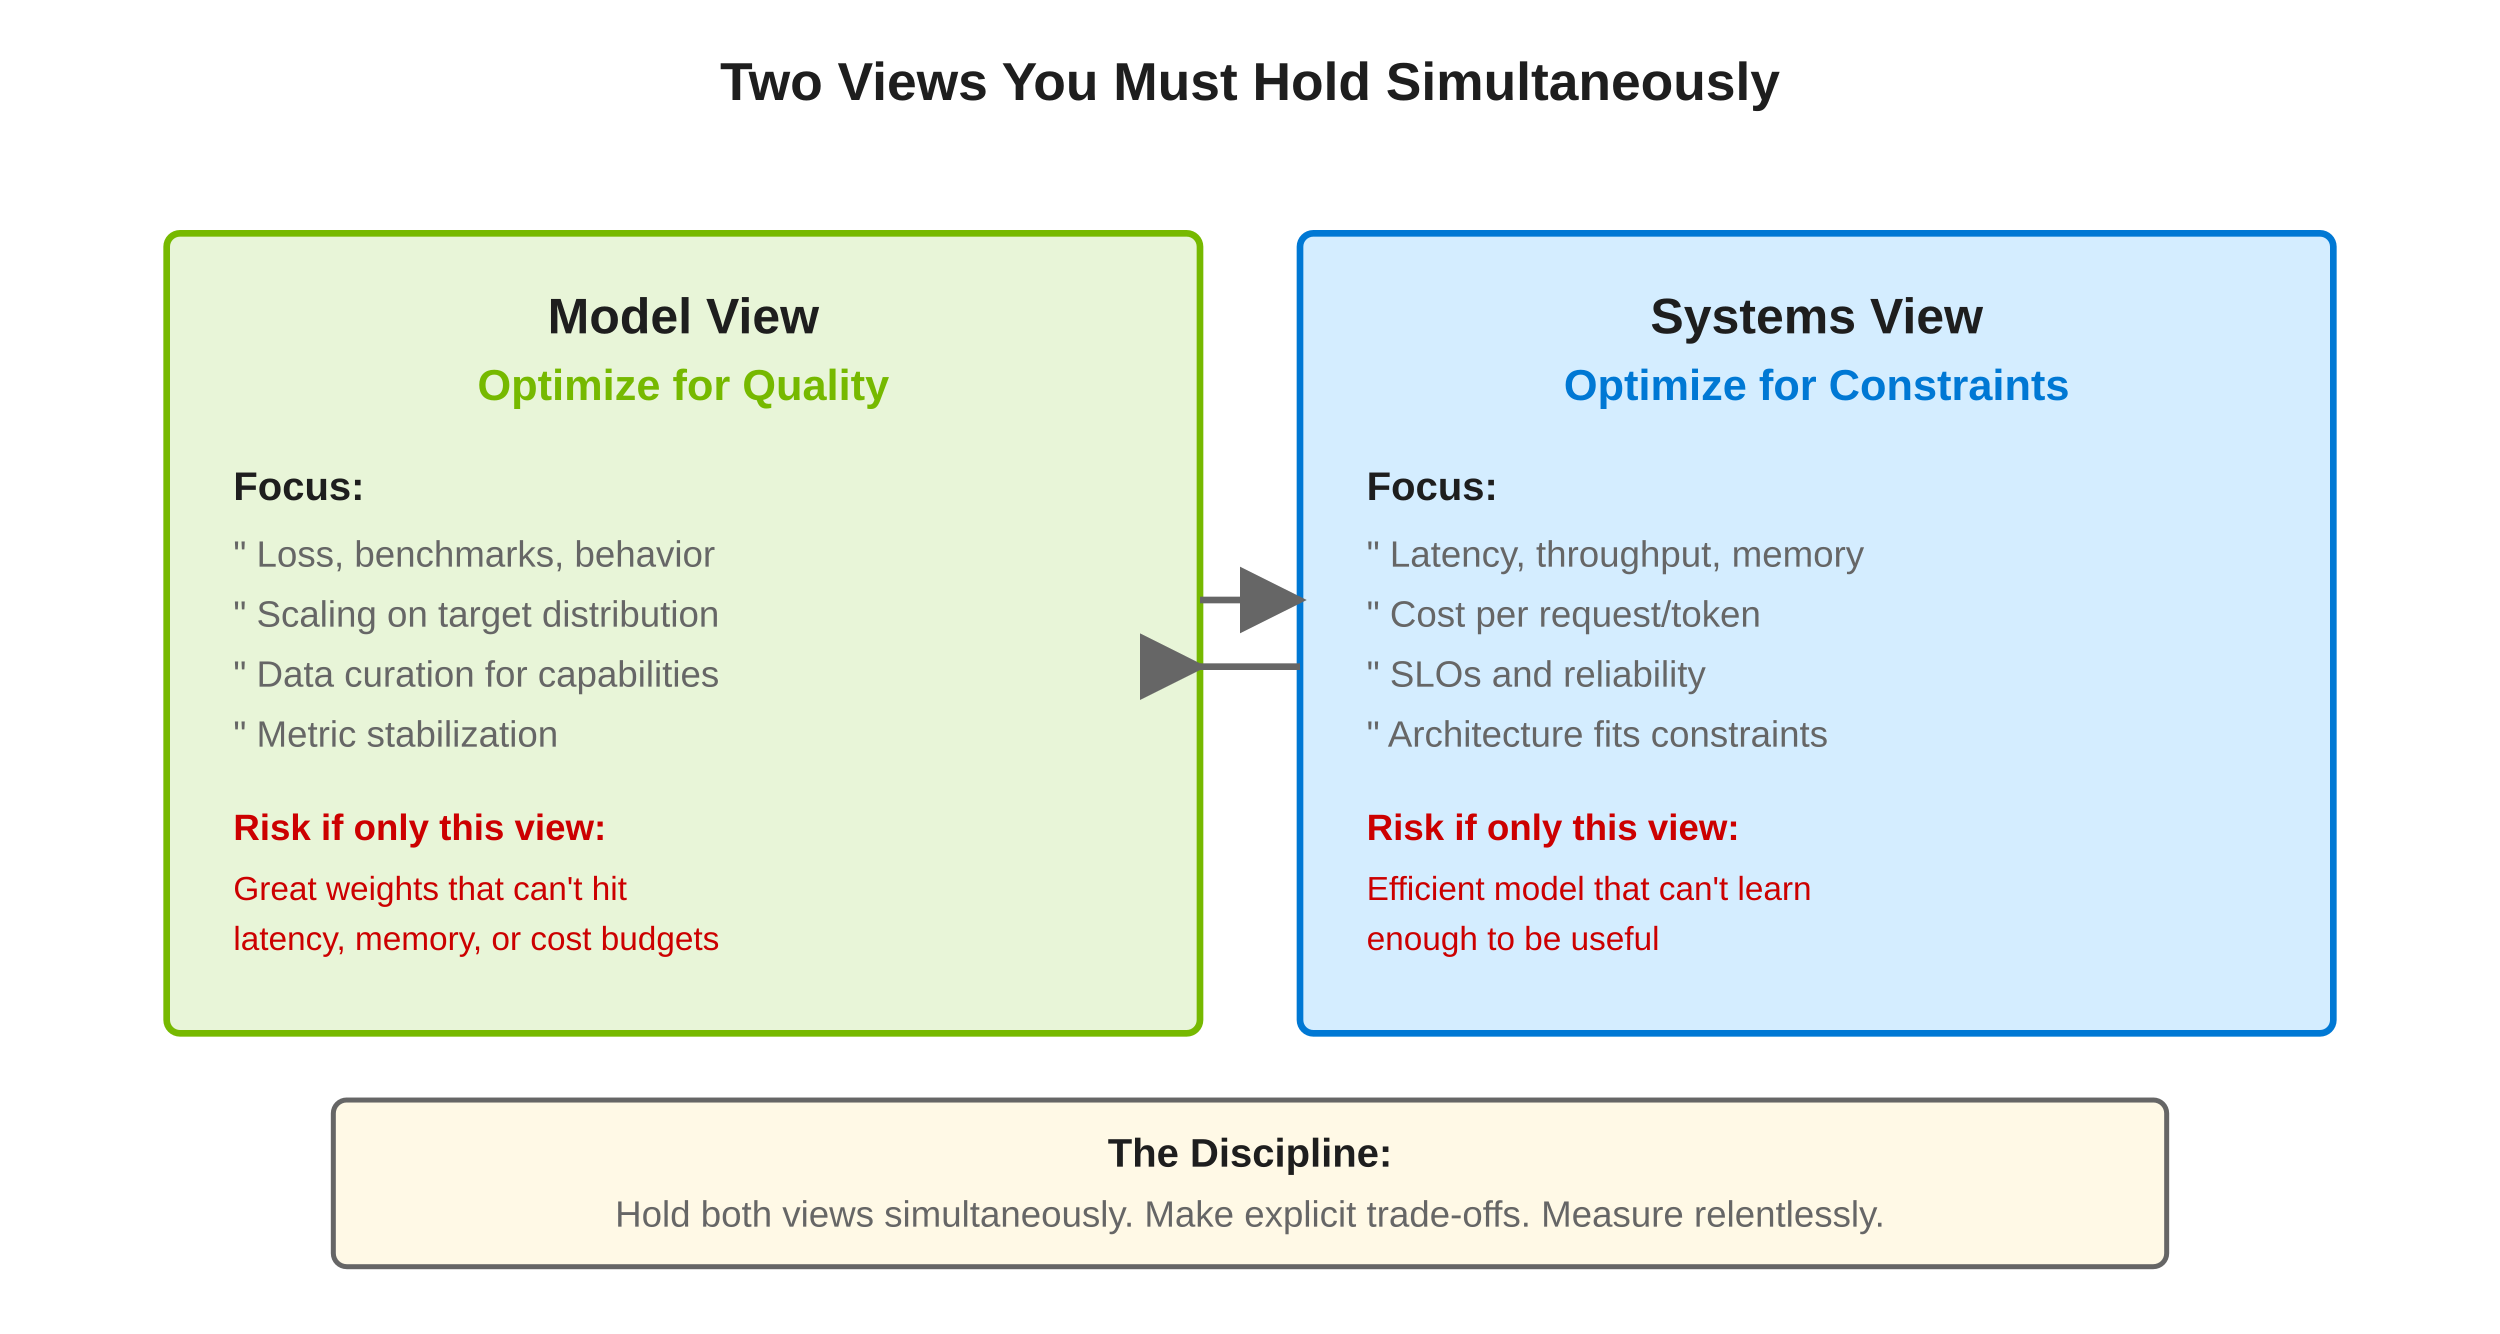
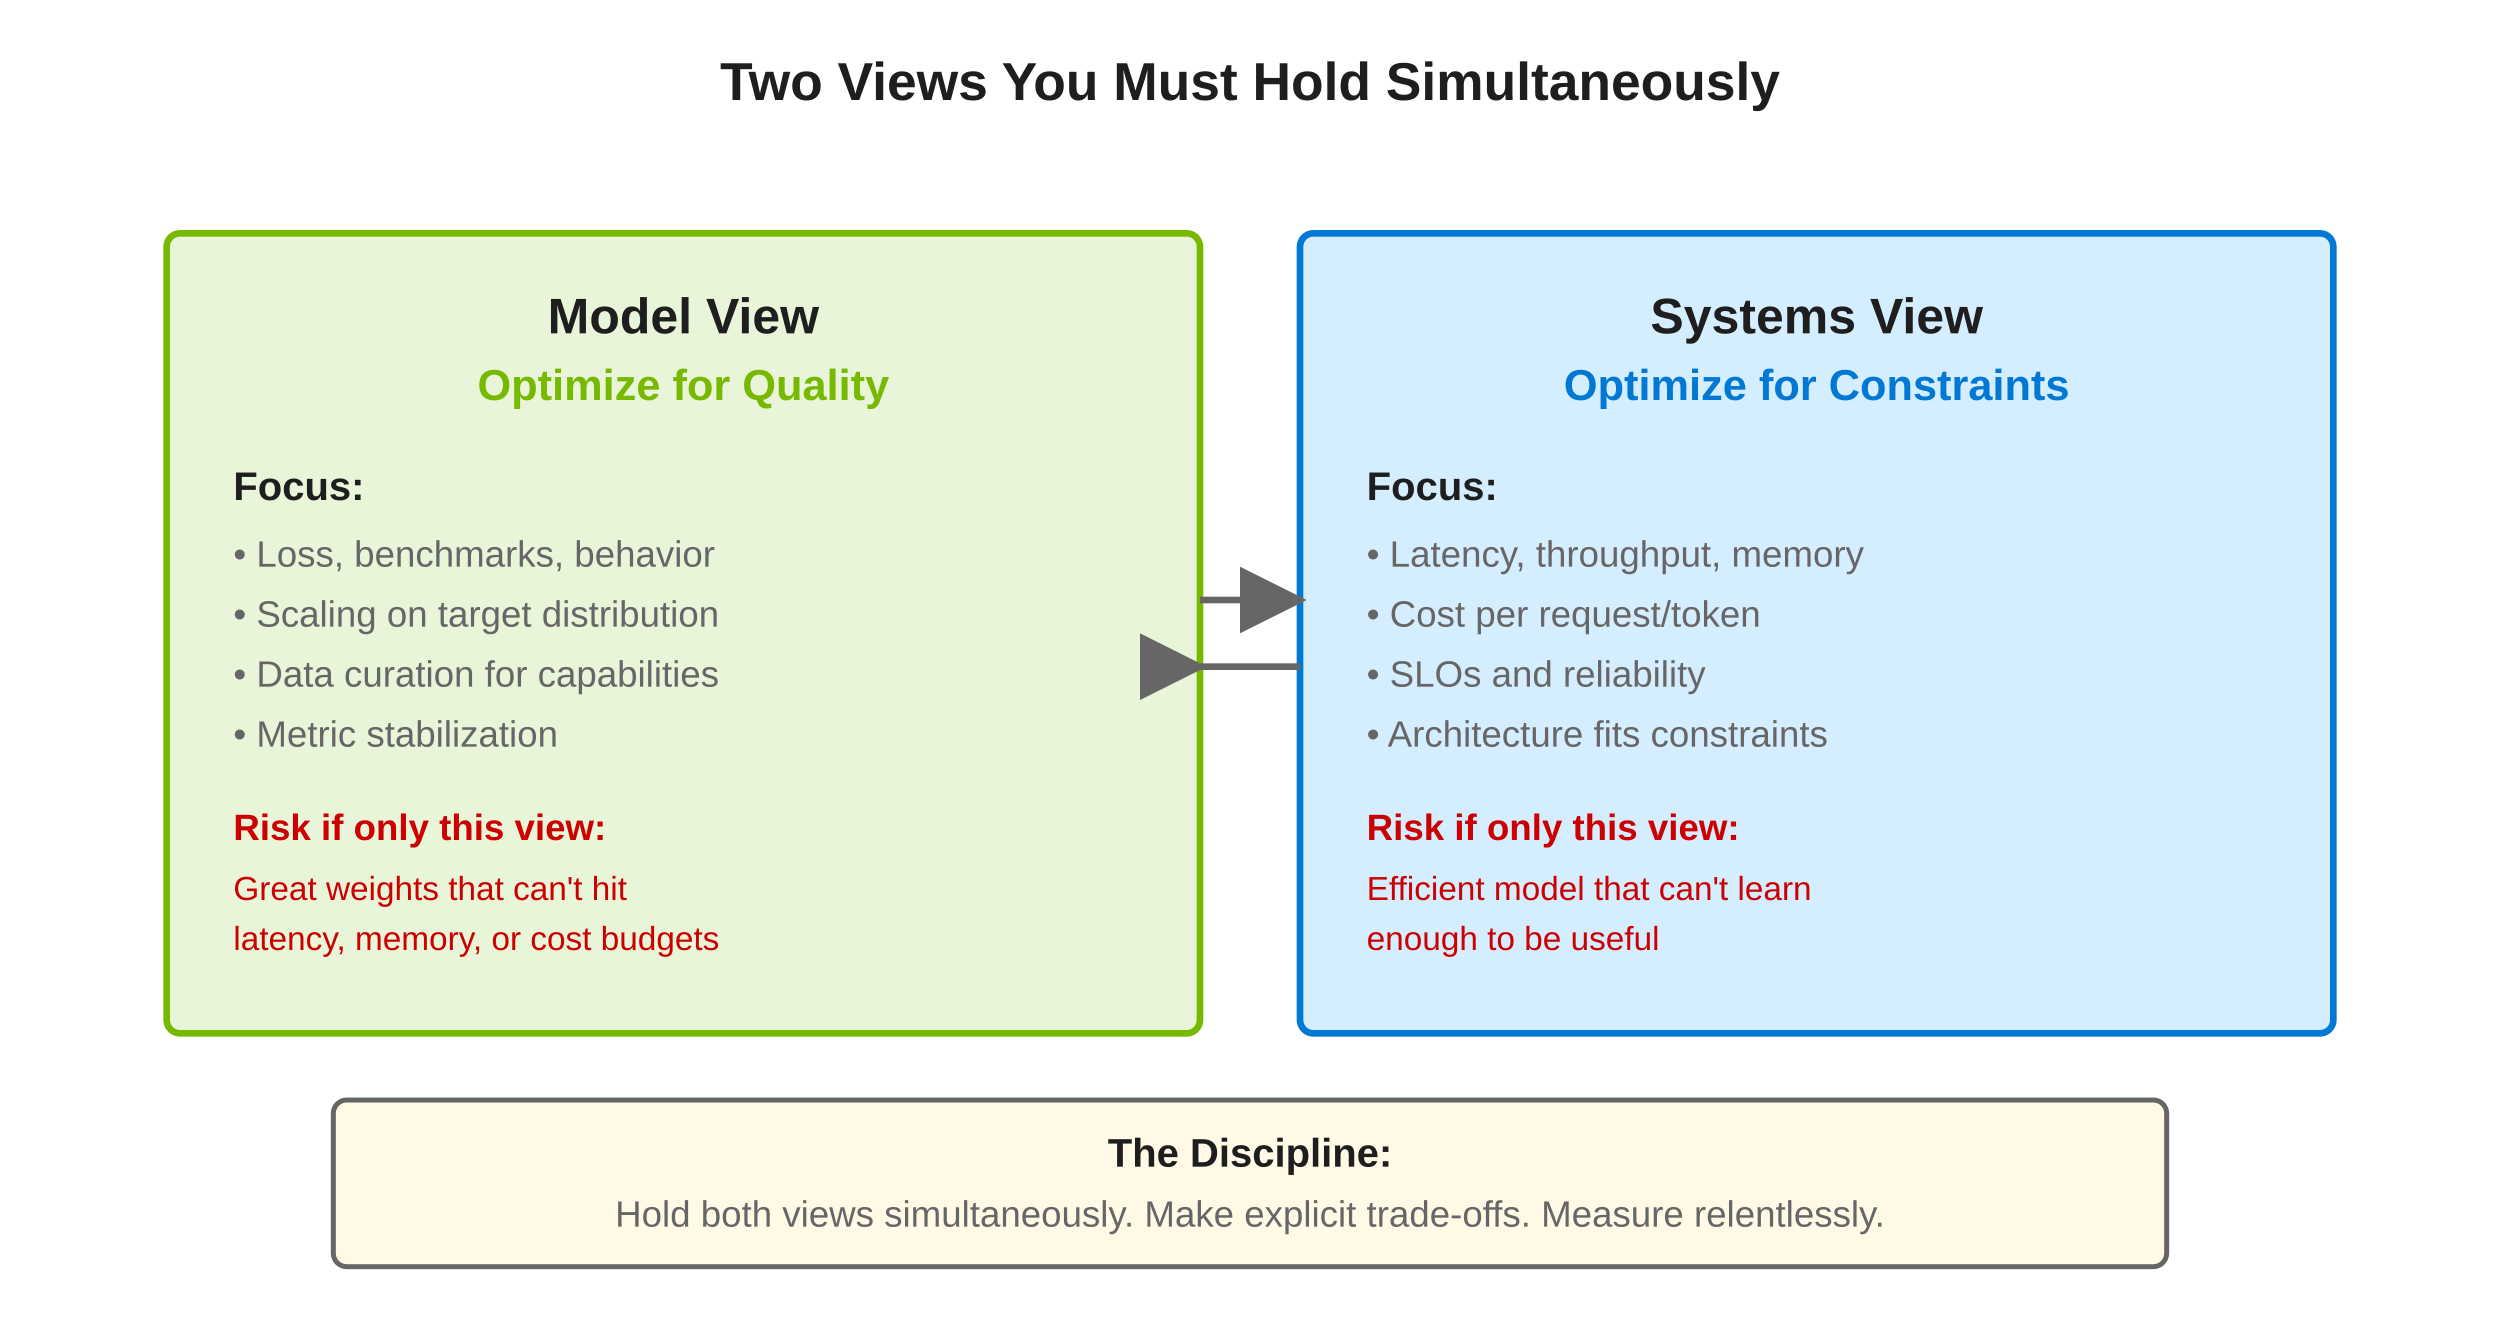
<svg xmlns="http://www.w3.org/2000/svg" width="750" height="400" viewBox="0 0 750 400">
  <text x="375" y="30" font-family="Arial, sans-serif" font-size="16" text-anchor="middle" fill="#1e1e1e" font-weight="bold">Two Views You Must Hold Simultaneously</text>
  <rect x="50" y="70" width="310" height="240" fill="#e8f5d8" stroke="#76B900" stroke-width="2" rx="4" />
  <text x="205" y="100" font-family="Arial, sans-serif" font-size="15" text-anchor="middle" fill="#1e1e1e" font-weight="bold">Model View</text>
  <text x="205" y="120" font-family="Arial, sans-serif" font-size="13" text-anchor="middle" fill="#76B900" font-weight="bold">Optimize for Quality</text>
  <text x="70" y="150" font-family="Arial, sans-serif" font-size="12" text-anchor="start" fill="#1e1e1e" font-weight="bold">Focus:</text>
-   <text x="70" y="170" font-family="Arial, sans-serif" font-size="11" text-anchor="start" fill="#666">" Loss, benchmarks, behavior</text>
-   <text x="70" y="188" font-family="Arial, sans-serif" font-size="11" text-anchor="start" fill="#666">" Scaling on target distribution</text>
-   <text x="70" y="206" font-family="Arial, sans-serif" font-size="11" text-anchor="start" fill="#666">" Data curation for capabilities</text>
-   <text x="70" y="224" font-family="Arial, sans-serif" font-size="11" text-anchor="start" fill="#666">" Metric stabilization</text>
+   <text x="70" y="170" font-family="Arial, sans-serif" font-size="11" text-anchor="start" fill="#666">• Loss, benchmarks, behavior</text>
+   <text x="70" y="188" font-family="Arial, sans-serif" font-size="11" text-anchor="start" fill="#666">• Scaling on target distribution</text>
+   <text x="70" y="206" font-family="Arial, sans-serif" font-size="11" text-anchor="start" fill="#666">• Data curation for capabilities</text>
+   <text x="70" y="224" font-family="Arial, sans-serif" font-size="11" text-anchor="start" fill="#666">• Metric stabilization</text>
  <text x="70" y="252" font-family="Arial, sans-serif" font-size="11" text-anchor="start" fill="#cc0000" font-weight="bold">Risk if only this view:</text>
  <text x="70" y="270" font-family="Arial, sans-serif" font-size="10" text-anchor="start" fill="#cc0000">Great weights that can't hit</text>
  <text x="70" y="285" font-family="Arial, sans-serif" font-size="10" text-anchor="start" fill="#cc0000">latency, memory, or cost budgets</text>
  <rect x="390" y="70" width="310" height="240" fill="#d4edff" stroke="#0078D4" stroke-width="2" rx="4" />
  <text x="545" y="100" font-family="Arial, sans-serif" font-size="15" text-anchor="middle" fill="#1e1e1e" font-weight="bold">Systems View</text>
  <text x="545" y="120" font-family="Arial, sans-serif" font-size="13" text-anchor="middle" fill="#0078D4" font-weight="bold">Optimize for Constraints</text>
  <text x="410" y="150" font-family="Arial, sans-serif" font-size="12" text-anchor="start" fill="#1e1e1e" font-weight="bold">Focus:</text>
-   <text x="410" y="170" font-family="Arial, sans-serif" font-size="11" text-anchor="start" fill="#666">" Latency, throughput, memory</text>
-   <text x="410" y="188" font-family="Arial, sans-serif" font-size="11" text-anchor="start" fill="#666">" Cost per request/token</text>
-   <text x="410" y="206" font-family="Arial, sans-serif" font-size="11" text-anchor="start" fill="#666">" SLOs and reliability</text>
-   <text x="410" y="224" font-family="Arial, sans-serif" font-size="11" text-anchor="start" fill="#666">" Architecture fits constraints</text>
+   <text x="410" y="170" font-family="Arial, sans-serif" font-size="11" text-anchor="start" fill="#666">• Latency, throughput, memory</text>
+   <text x="410" y="188" font-family="Arial, sans-serif" font-size="11" text-anchor="start" fill="#666">• Cost per request/token</text>
+   <text x="410" y="206" font-family="Arial, sans-serif" font-size="11" text-anchor="start" fill="#666">• SLOs and reliability</text>
+   <text x="410" y="224" font-family="Arial, sans-serif" font-size="11" text-anchor="start" fill="#666">• Architecture fits constraints</text>
  <text x="410" y="252" font-family="Arial, sans-serif" font-size="11" text-anchor="start" fill="#cc0000" font-weight="bold">Risk if only this view:</text>
  <text x="410" y="270" font-family="Arial, sans-serif" font-size="10" text-anchor="start" fill="#cc0000">Efficient model that can't learn</text>
  <text x="410" y="285" font-family="Arial, sans-serif" font-size="10" text-anchor="start" fill="#cc0000">enough to be useful</text>
  <defs>
    <marker id="arrow-left" markerWidth="10" markerHeight="10" refX="1" refY="5" orient="auto">
      <polygon points="10,0 0,5 10,10" fill="#666" />
    </marker>
    <marker id="arrow-right" markerWidth="10" markerHeight="10" refX="9" refY="5" orient="auto">
      <polygon points="0,0 10,5 0,10" fill="#666" />
    </marker>
  </defs>
  <line x1="360" y1="180" x2="390" y2="180" stroke="#666" stroke-width="2" marker-end="url(#arrow-right)" />
  <line x1="390" y1="200" x2="360" y2="200" stroke="#666" stroke-width="2" marker-end="url(#arrow-left)" />
  <rect x="100" y="330" width="550" height="50" fill="#fff9e6" stroke="#666" stroke-width="1.5" rx="4" />
  <text x="375" y="350" font-family="Arial, sans-serif" font-size="12" text-anchor="middle" fill="#1e1e1e" font-weight="bold">The Discipline:</text>
  <text x="375" y="368" font-family="Arial, sans-serif" font-size="11" text-anchor="middle" fill="#666">Hold both views simultaneously. Make explicit trade-offs. Measure relentlessly.</text>
</svg>
